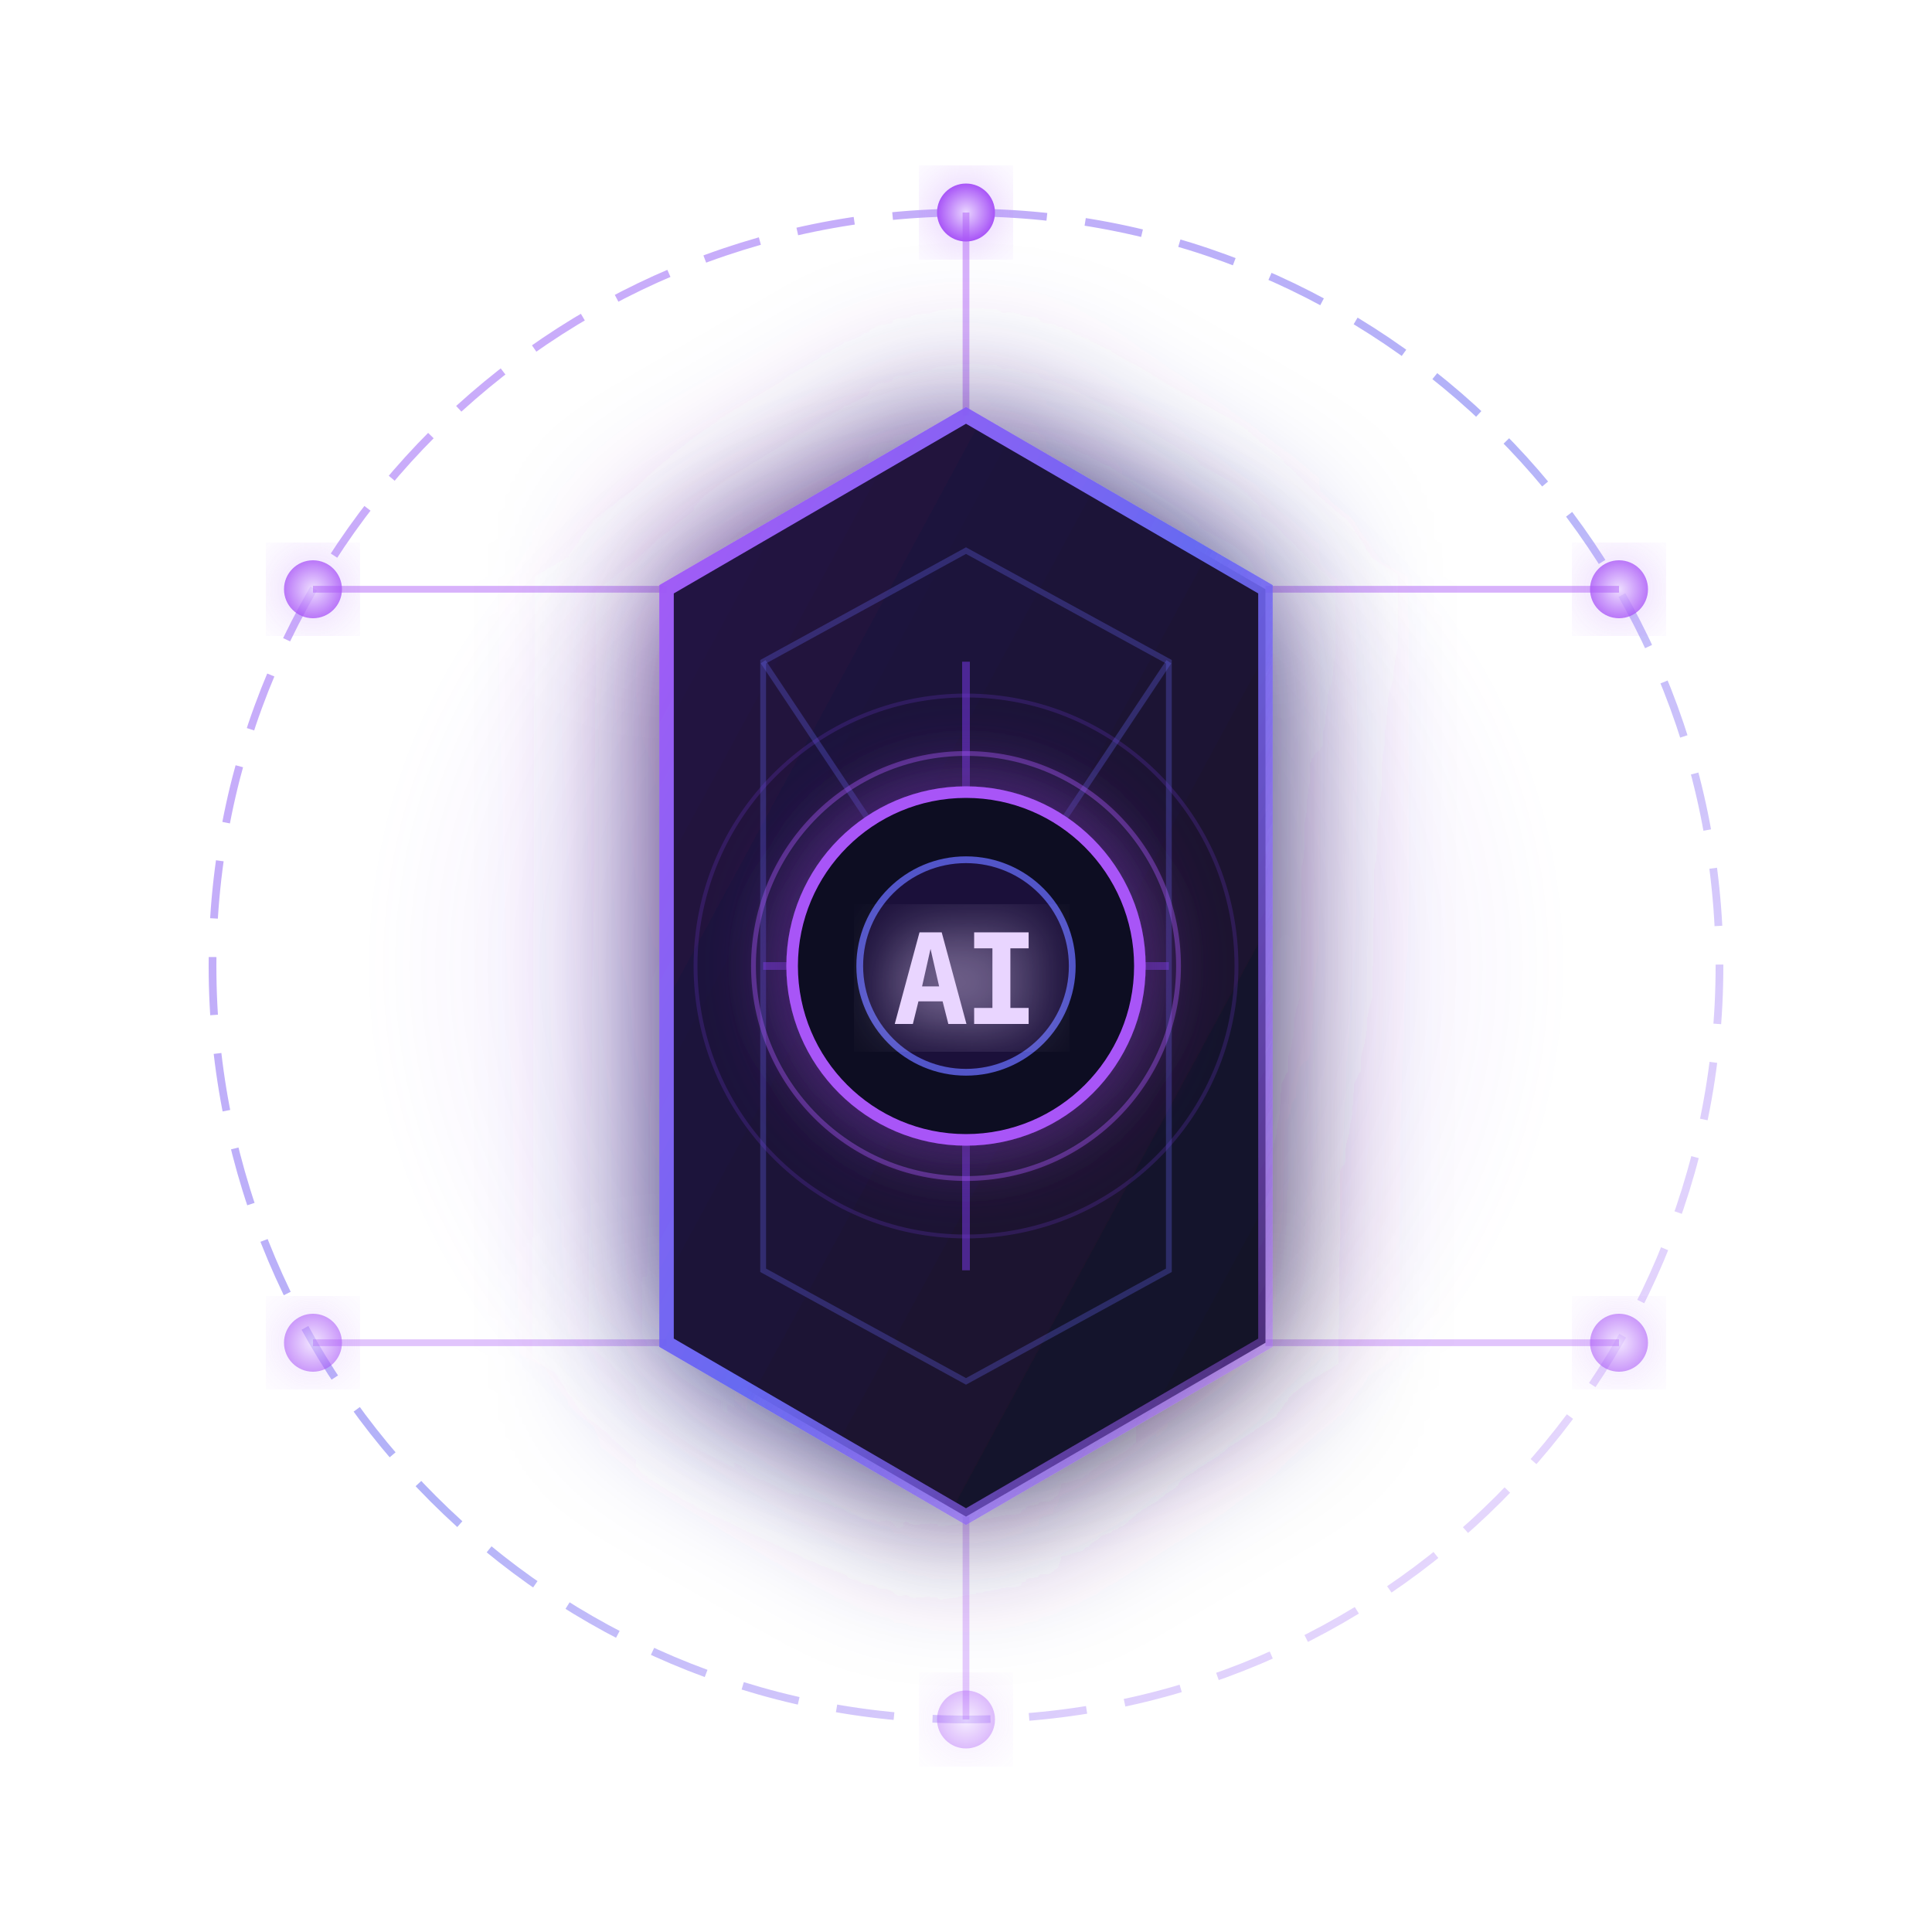
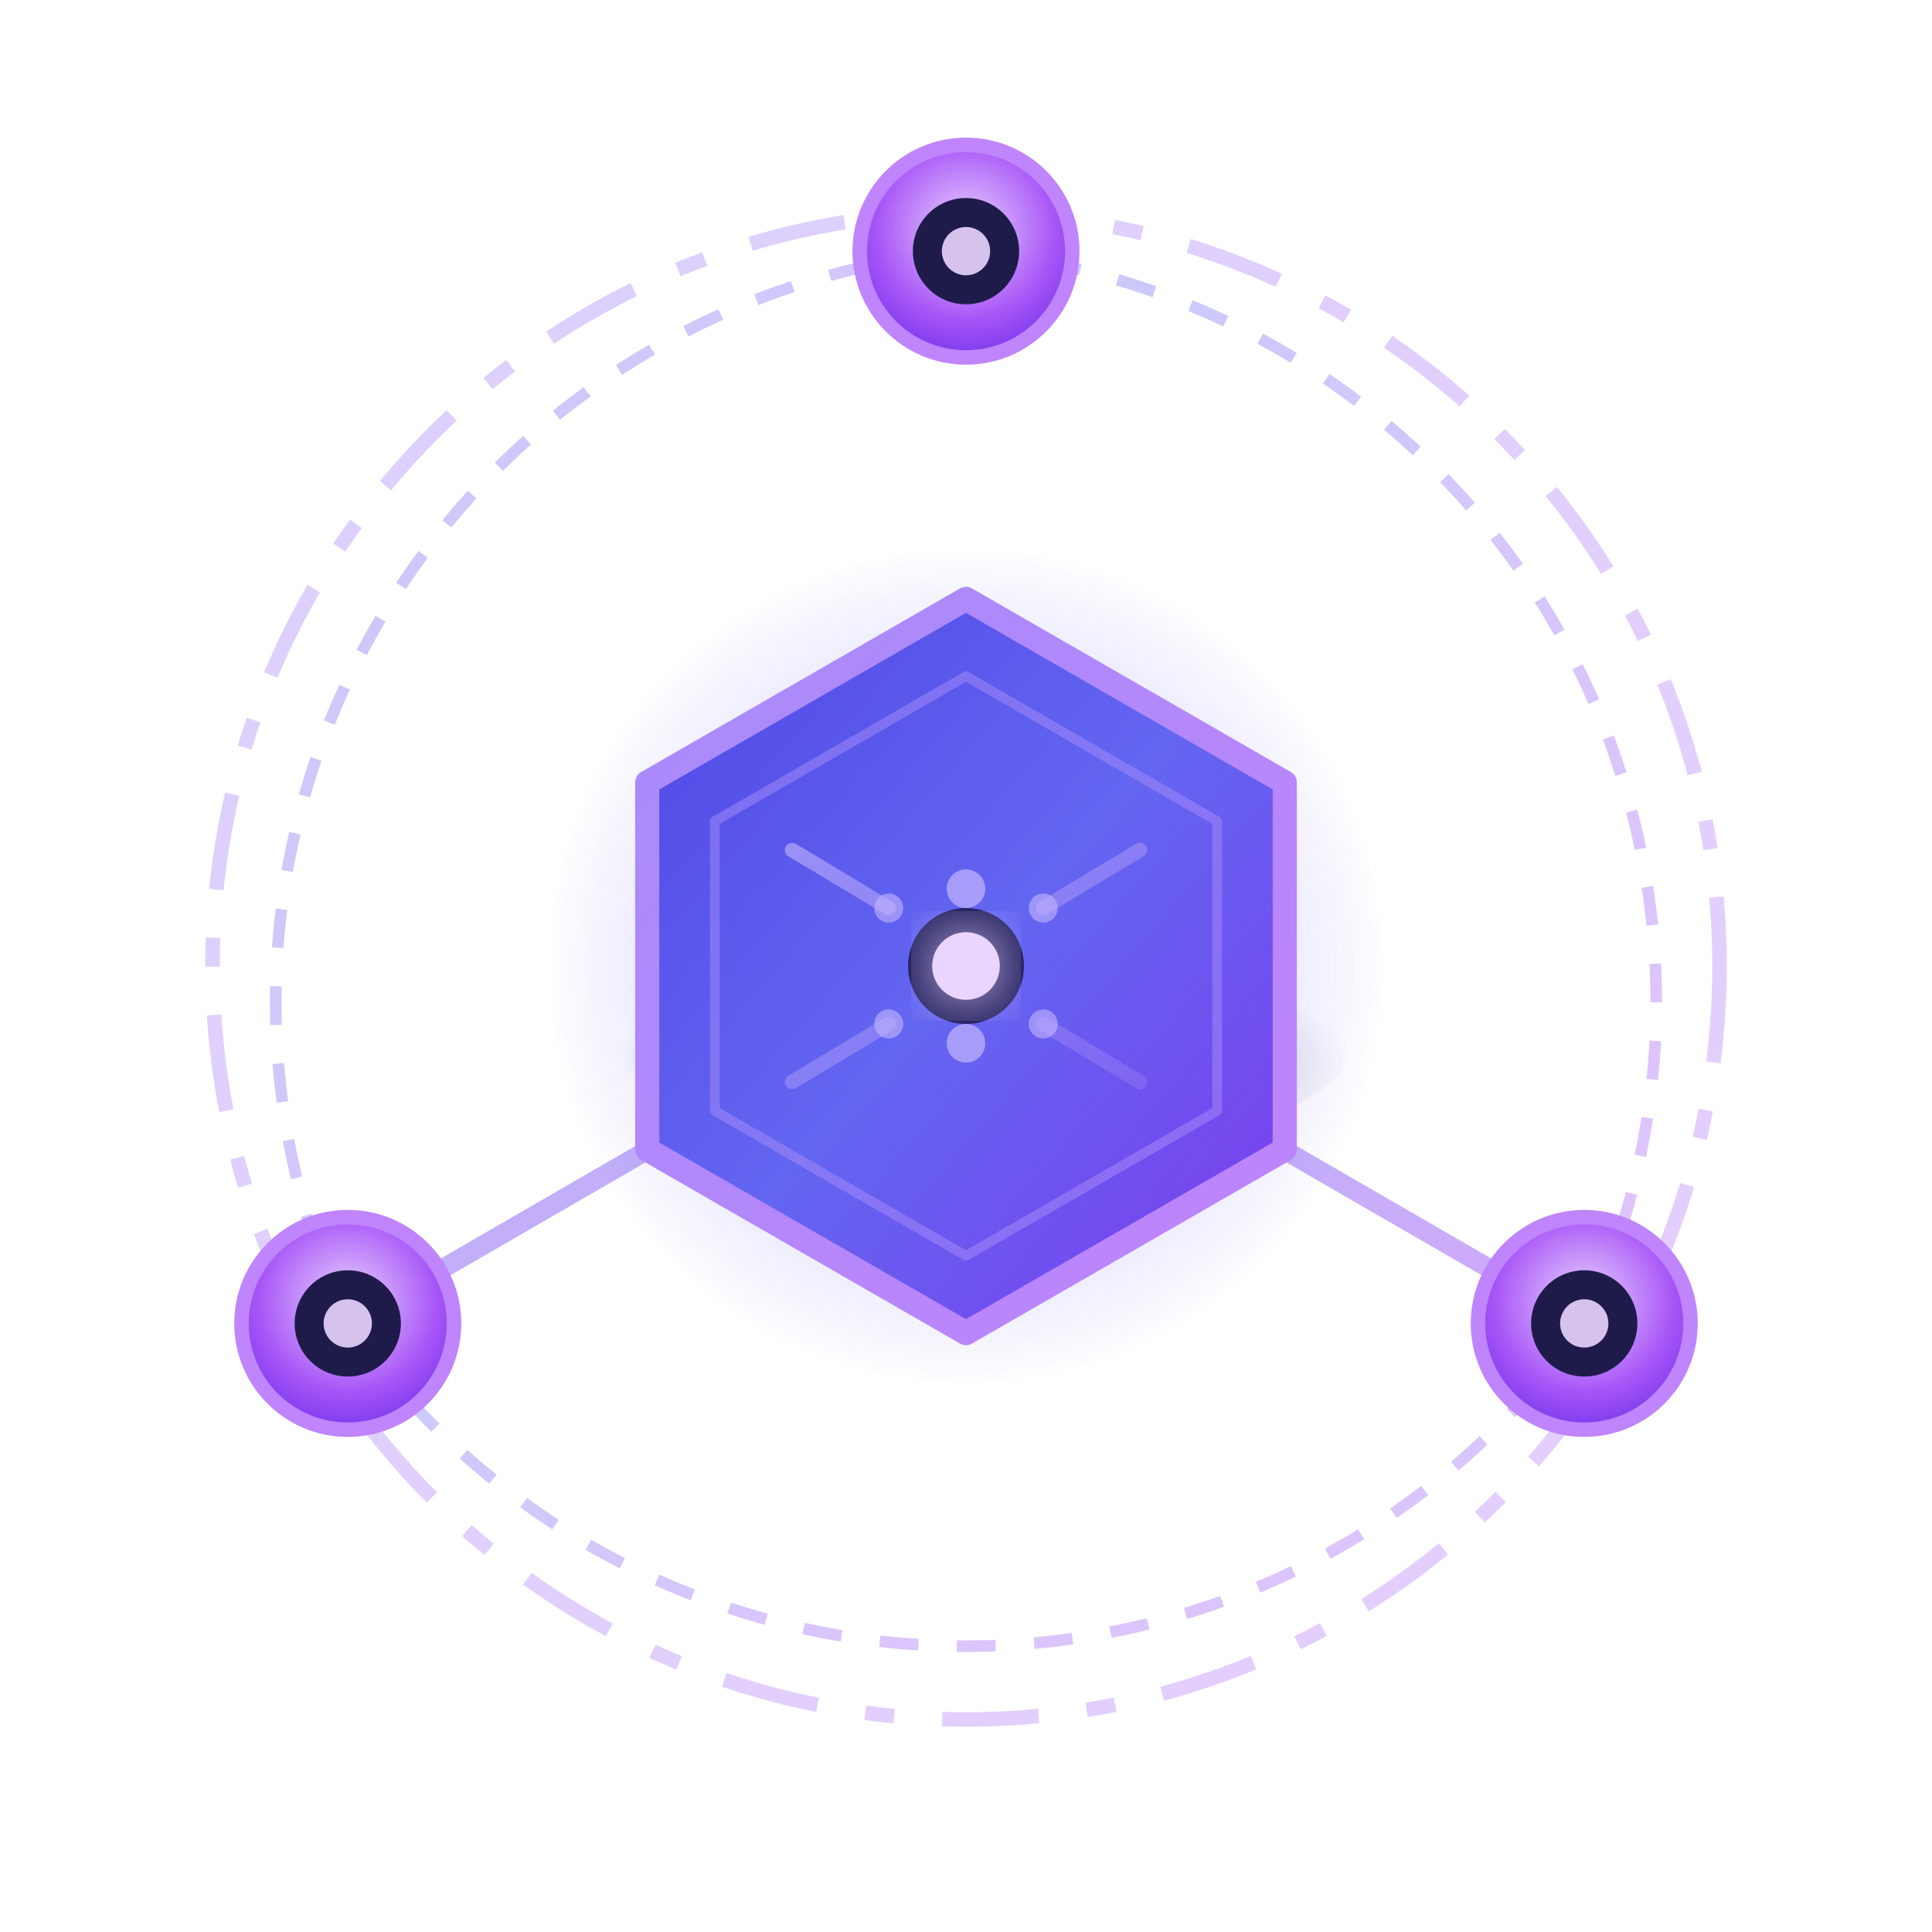
<svg xmlns="http://www.w3.org/2000/svg" viewBox="0 0 200 200" fill="none">
  <defs>
-     <radialGradient id="coreGlow" cx="50%" cy="50%" r="50%">
-       <stop offset="0%" stop-color="#a855f7" stop-opacity="1" />
-       <stop offset="100%" stop-color="#7c3aed" stop-opacity="0" />
+     <linearGradient id="aidlc-hexFill" x1="0%" y1="0%" x2="100%" y2="100%">
+       <stop offset="0%" stop-color="#4f46e5" />
+       <stop offset="50%" stop-color="#6366f1" />
+       <stop offset="100%" stop-color="#7c3aed" />
+     </linearGradient>
+     <linearGradient id="aidlc-hexStroke" x1="0%" y1="0%" x2="100%" y2="100%">
+       <stop offset="0%" stop-color="#a78bfa" />
+       <stop offset="100%" stop-color="#c084fc" />
+     </linearGradient>
+     <linearGradient id="aidlc-circuit" x1="0%" y1="0%" x2="100%" y2="100%">
+       <stop offset="0%" stop-color="#c4b5fd" stop-opacity="0.6" />
+       <stop offset="100%" stop-color="#a78bfa" stop-opacity="0.3" />
+     </linearGradient>
+     <radialGradient id="aidlc-coreGlow" cx="50%" cy="50%" r="50%">
+       <stop offset="0%" stop-color="#e9d5ff" stop-opacity="0.9" />
+       <stop offset="60%" stop-color="#a78bfa" stop-opacity="0.4" />
+       <stop offset="100%" stop-color="#6366f1" stop-opacity="0" />
    </radialGradient>
-     <linearGradient id="hexFill" x1="0%" y1="0%" x2="100%" y2="100%">
-       <stop offset="0%" stop-color="#1e1040" />
-       <stop offset="100%" stop-color="#0d0820" />
+     <radialGradient id="aidlc-nodeGrad" cx="50%" cy="40%" r="60%">
+       <stop offset="0%" stop-color="#e9d5ff" />
+       <stop offset="70%" stop-color="#a855f7" />
+       <stop offset="100%" stop-color="#7c3aed" />
+     </radialGradient>
+     <linearGradient id="aidlc-connGrad" x1="0%" y1="0%" x2="100%" y2="100%">
+       <stop offset="0%" stop-color="#6366f1" />
+       <stop offset="100%" stop-color="#a855f7" />
    </linearGradient>
-     <linearGradient id="ringGrad" x1="0%" y1="0%" x2="100%" y2="100%">
-       <stop offset="0%" stop-color="#a855f7" />
-       <stop offset="50%" stop-color="#6366f1" />
-       <stop offset="100%" stop-color="#a855f7" stop-opacity="0.3" />
-     </linearGradient>
-     <radialGradient id="nodeDot" cx="50%" cy="50%" r="50%">
-       <stop offset="0%" stop-color="#e9d5ff" />
-       <stop offset="100%" stop-color="#a855f7" />
+     <radialGradient id="aidlc-depthShadow" cx="50%" cy="60%" r="50%">
+       <stop offset="0%" stop-color="#1e1b4b" stop-opacity="0.5" />
+       <stop offset="100%" stop-color="#1e1b4b" stop-opacity="0" />
    </radialGradient>
-     <filter id="glow" x="-30%" y="-30%" width="160%" height="160%">
-       <feGaussianBlur stdDeviation="3.5" result="blur" />
-       <feMerge>
-         <feMergeNode in="blur" />
-         <feMergeNode in="SourceGraphic" />
-       </feMerge>
-     </filter>
-     <filter id="ambientGlow" x="-50%" y="-50%" width="200%" height="200%">
-       <feGaussianBlur stdDeviation="8" result="blur" />
+     <filter id="aidlc-glow" x="-30%" y="-30%" width="160%" height="160%">
+       <feGaussianBlur in="SourceGraphic" stdDeviation="3" result="blur" />
      <feMerge>
        <feMergeNode in="blur" />
        <feMergeNode in="SourceGraphic" />
      </feMerge>
    </filter>
  </defs>
-   <circle cx="100" cy="100" r="62" fill="url(#coreGlow)" opacity="0.18" />
-   <circle cx="100" cy="100" r="78" stroke="url(#ringGrad)" stroke-width="0.8" stroke-dasharray="6 4" opacity="0.5" />
-   <circle cx="100" cy="22" r="3" fill="url(#nodeDot)" filter="url(#glow)" />
-   <circle cx="167.6" cy="61" r="3" fill="url(#nodeDot)" filter="url(#glow)" opacity="0.8" />
-   <circle cx="167.6" cy="139" r="3" fill="url(#nodeDot)" filter="url(#glow)" opacity="0.6" />
-   <circle cx="100" cy="178" r="3" fill="url(#nodeDot)" filter="url(#glow)" opacity="0.4" />
-   <circle cx="32.4" cy="139" r="3" fill="url(#nodeDot)" filter="url(#glow)" opacity="0.6" />
-   <circle cx="32.4" cy="61" r="3" fill="url(#nodeDot)" filter="url(#glow)" opacity="0.8" />
-   <line x1="100" y1="43" x2="100" y2="22" stroke="#a855f7" stroke-width="0.7" opacity="0.45" />
-   <line x1="131" y1="61" x2="167.6" y2="61" stroke="#a855f7" stroke-width="0.7" opacity="0.45" />
-   <line x1="131" y1="139" x2="167.6" y2="139" stroke="#a855f7" stroke-width="0.7" opacity="0.35" />
-   <line x1="100" y1="157" x2="100" y2="178" stroke="#a855f7" stroke-width="0.7" opacity="0.3" />
-   <line x1="69" y1="139" x2="32.4" y2="139" stroke="#a855f7" stroke-width="0.7" opacity="0.35" />
-   <line x1="69" y1="61" x2="32.4" y2="61" stroke="#a855f7" stroke-width="0.7" opacity="0.45" />
-   <polygon points="100,43 131,61 131,139 100,157 69,139 69,61" fill="url(#hexFill)" stroke="url(#ringGrad)" stroke-width="1.5" filter="url(#ambientGlow)" opacity="0.97" />
-   <polygon points="100,57 121,68.5 121,131.5 100,143 79,131.5 79,68.5" fill="none" stroke="#6366f1" stroke-width="0.6" opacity="0.3" />
-   <line x1="79" y1="100" x2="121" y2="100" stroke="#7c3aed" stroke-width="0.8" opacity="0.5" />
-   <line x1="100" y1="68.5" x2="100" y2="131.5" stroke="#7c3aed" stroke-width="0.8" opacity="0.5" />
-   <line x1="79" y1="68.5" x2="100" y2="100" stroke="#6366f1" stroke-width="0.6" opacity="0.3" />
-   <line x1="121" y1="68.5" x2="100" y2="100" stroke="#6366f1" stroke-width="0.6" opacity="0.3" />
-   <circle cx="100" cy="100" r="18" fill="#0d0820" stroke="#a855f7" stroke-width="1.2" filter="url(#glow)" />
-   <circle cx="100" cy="100" r="11" fill="#1e1040" stroke="#6366f1" stroke-width="0.7" opacity="0.8" />
-   <text x="100" y="106" text-anchor="middle" font-family="ui-monospace, SFMono-Regular, Menlo, Monaco, Consolas, monospace" font-size="13" font-weight="700" letter-spacing="-0.5" fill="#e9d5ff" filter="url(#glow)">AI</text>
-   <circle cx="100" cy="100" r="22" fill="none" stroke="#a855f7" stroke-width="0.5" opacity="0.4" />
-   <circle cx="100" cy="100" r="28" fill="none" stroke="#7c3aed" stroke-width="0.4" opacity="0.2" />
+   <ellipse cx="102" cy="108" rx="38" ry="12" fill="url(#aidlc-depthShadow)" />
+   <circle cx="100" cy="100" r="78" stroke="url(#aidlc-hexStroke)" stroke-width="1.5" stroke-dasharray="10 5 3 5" opacity="0.4" fill="none" />
+   <line x1="100" y1="100" x2="100" y2="26" stroke="url(#aidlc-connGrad)" stroke-width="2" stroke-linecap="round" opacity="0.5" />
+   <line x1="100" y1="100" x2="36" y2="137" stroke="url(#aidlc-connGrad)" stroke-width="2" stroke-linecap="round" opacity="0.5" />
+   <line x1="100" y1="100" x2="164" y2="137" stroke="url(#aidlc-connGrad)" stroke-width="2" stroke-linecap="round" opacity="0.5" />
+   <path d="M100,26 A78,78 0 0,1 164,137" stroke="url(#aidlc-connGrad)" stroke-width="1.2" stroke-dasharray="4 4" fill="none" opacity="0.35" />
+   <path d="M164,137 A78,78 0 0,1 36,137" stroke="url(#aidlc-connGrad)" stroke-width="1.2" stroke-dasharray="4 4" fill="none" opacity="0.35" />
+   <path d="M36,137 A78,78 0 0,1 100,26" stroke="url(#aidlc-connGrad)" stroke-width="1.2" stroke-dasharray="4 4" fill="none" opacity="0.35" />
+   <circle cx="100" cy="100" r="44" fill="url(#aidlc-coreGlow)" opacity="0.6" />
+   <polygon points="100,62 133,81 133,119 100,138 67,119 67,81" fill="url(#aidlc-hexFill)" stroke="url(#aidlc-hexStroke)" stroke-width="2.5" stroke-linejoin="round" />
+   <polygon points="100,70 126,85 126,115 100,130 74,115 74,85" fill="none" stroke="#a78bfa" stroke-width="1" stroke-linejoin="round" opacity="0.5" />
+   <path d="M100,78 L100,92 M100,108 L100,122" stroke="url(#aidlc-circuit)" stroke-width="1.5" stroke-linecap="round" />
+   <path d="M82,88 L92,94 M108,106 L118,112" stroke="url(#aidlc-circuit)" stroke-width="1.5" stroke-linecap="round" />
+   <path d="M82,112 L92,106 M108,94 L118,88" stroke="url(#aidlc-circuit)" stroke-width="1.5" stroke-linecap="round" />
+   <circle cx="100" cy="92" r="2" fill="#c4b5fd" opacity="0.7" />
+   <circle cx="100" cy="108" r="2" fill="#c4b5fd" opacity="0.7" />
+   <circle cx="92" cy="94" r="1.5" fill="#c4b5fd" opacity="0.6" />
+   <circle cx="108" cy="106" r="1.5" fill="#c4b5fd" opacity="0.6" />
+   <circle cx="92" cy="106" r="1.5" fill="#c4b5fd" opacity="0.6" />
+   <circle cx="108" cy="94" r="1.5" fill="#c4b5fd" opacity="0.6" />
+   <circle cx="100" cy="100" r="6" fill="#1e1b4b" opacity="0.85" />
+   <circle cx="100" cy="100" r="3.5" fill="#e9d5ff" filter="url(#aidlc-glow)" />
+   <circle cx="100" cy="26" r="11" fill="url(#aidlc-nodeGrad)" stroke="#c084fc" stroke-width="1.5" />
+   <circle cx="100" cy="26" r="5.5" fill="#1e1b4b" />
+   <circle cx="100" cy="26" r="2.5" fill="#e9d5ff" opacity="0.9" />
+   <circle cx="36" cy="137" r="11" fill="url(#aidlc-nodeGrad)" stroke="#c084fc" stroke-width="1.5" />
+   <circle cx="36" cy="137" r="5.5" fill="#1e1b4b" />
+   <circle cx="36" cy="137" r="2.5" fill="#e9d5ff" opacity="0.9" />
+   <circle cx="164" cy="137" r="11" fill="url(#aidlc-nodeGrad)" stroke="#c084fc" stroke-width="1.5" />
+   <circle cx="164" cy="137" r="5.5" fill="#1e1b4b" />
+   <circle cx="164" cy="137" r="2.5" fill="#e9d5ff" opacity="0.9" />
</svg>
